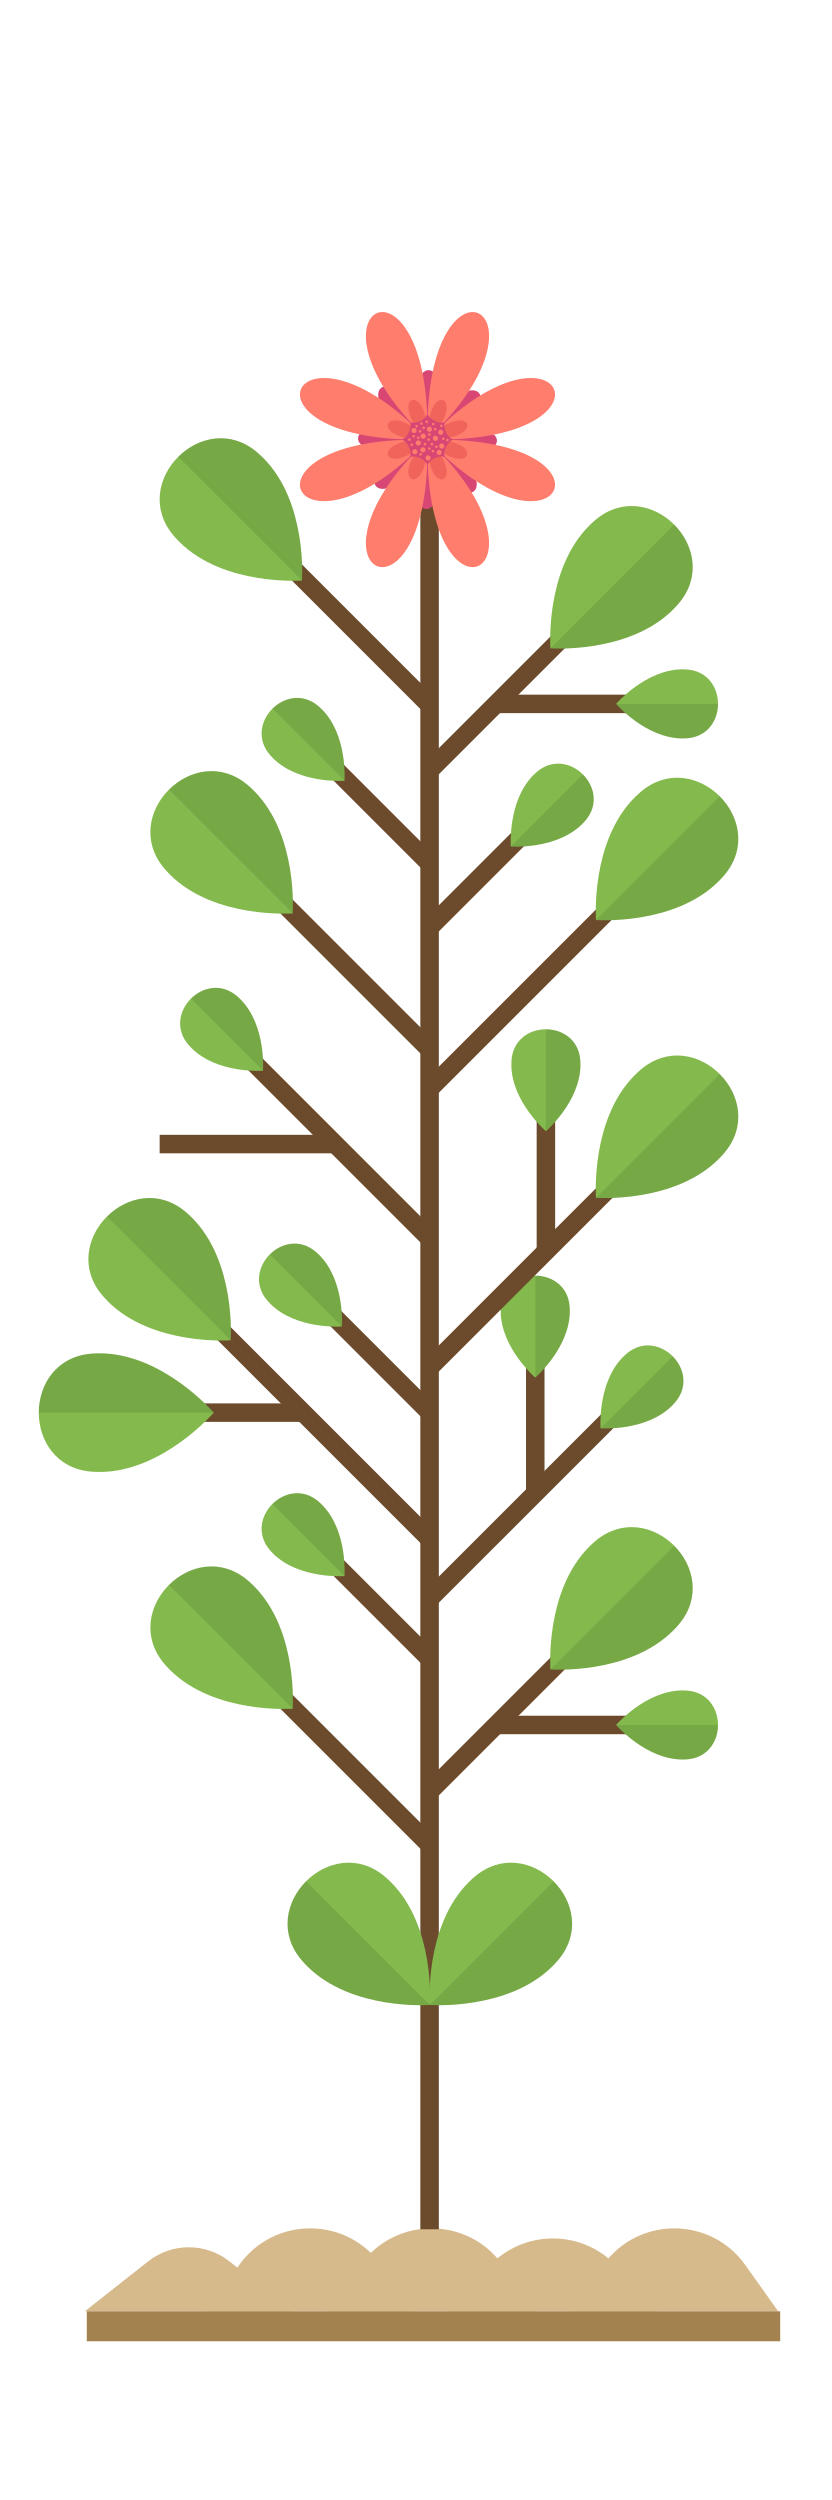
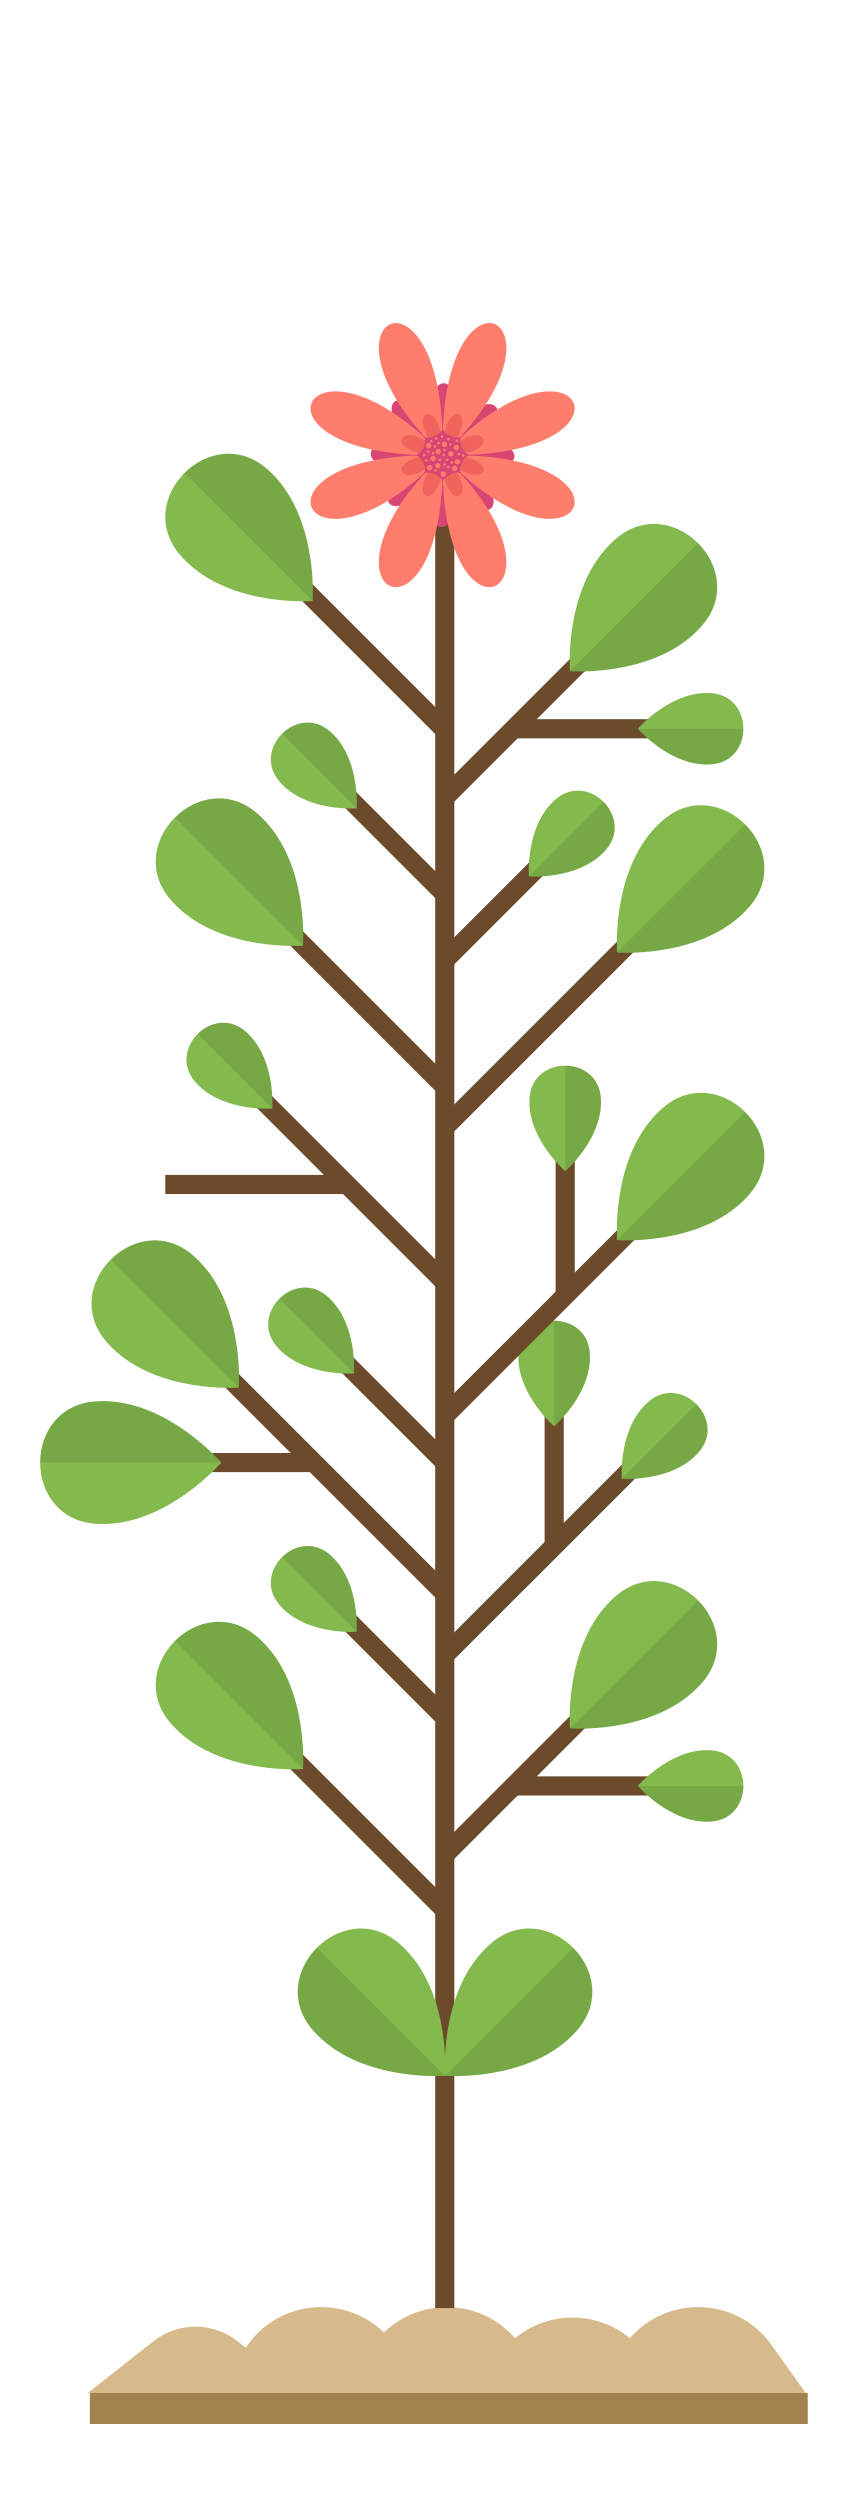
- <svg xmlns="http://www.w3.org/2000/svg" viewBox="0 0 90 270.462">
-   <g style="isolation:isolate;">
-     <g id="a">
-       <g>
-         <g>
-           <path d="M16.024,244.646l-6.847,5.402H31.672l-6.847-5.402c-2.58-2.036-6.22-2.036-8.8,0Z" style="fill:#d7ba8c;" />
-           <path d="M25.874,245.036l-3.567,5.013h22.495l-3.567-5.013c-3.758-5.281-11.602-5.281-15.36,0Z" style="fill:#d7ba8c;" />
-           <path d="M39.004,245.036l-3.567,5.013h22.495l-3.567-5.013c-3.758-5.281-11.602-5.281-15.36,0Z" style="fill:#d7ba8c;" />
-           <path d="M52.774,245.323l-4.207,4.726h22.495l-4.207-4.726c-3.749-4.211-10.332-4.211-14.081,0Z" style="fill:#d7ba8c;" />
-           <path d="M65.264,245.036l-3.567,5.013h22.495l-3.567-5.013c-3.758-5.281-11.602-5.281-15.36,0Z" style="fill:#d7ba8c;" />
-         </g>
-         <rect x="9.389" y="250.049" width="75.014" height="3.24" style="fill:#a48250;" />
-         <rect x="45.475" y="47.773" width="2" height="193.402" style="fill:#6b4b2c;" />
-         <g>
-           <path d="M59.78,212.708c-4.827,4.827-13.279,4.201-13.279,4.201,0,0-.626-8.452,4.201-13.279,.201-.201,.408-.393,.621-.575,5.81-4.986,14.017,3.221,9.031,9.031-.183,.213-.374,.42-.575,.621Z" style="fill:#84ba4d;" />
-           <path d="M59.78,212.708c.201-.201,.393-.408,.575-.621,2.493-2.905,1.688-6.41-.467-8.564l-13.387,13.387s8.452,.626,13.279-4.201Z" style="fill:#e6e7e8; mix-blend-mode:multiply;" />
-         </g>
-         <g>
-           <path d="M33.223,212.708c4.827,4.827,13.279,4.201,13.279,4.201,0,0,.626-8.452-4.201-13.279-.201-.201-.408-.393-.621-.575-5.81-4.986-14.017,3.221-9.031,9.031,.183,.213,.374,.42,.575,.621Z" style="fill:#84ba4d;" />
-           <path d="M33.223,212.708c-.201-.201-.393-.408-.575-.621-2.493-2.905-1.688-6.41,.467-8.564l13.387,13.387s-8.452,.626-13.279-4.201Z" style="fill:#e6e7e8; mix-blend-mode:multiply;" />
-         </g>
-         <rect x="43.567" y="185.616" width="20.22" height="2" transform="translate(-116.2356 92.6136) rotate(-45)" style="fill:#6b4b2c;" />
-         <g>
-           <path d="M72.827,176.404c-4.827,4.827-13.279,4.201-13.279,4.201,0,0-.626-8.452,4.201-13.279,.201-.201,.408-.393,.621-.575,5.81-4.986,14.017,3.221,9.031,9.031-.183,.213-.374,.42-.575,.621Z" style="fill:#84ba4d;" />
-           <path d="M72.827,176.404c.201-.201,.393-.409,.575-.621,2.493-2.905,1.688-6.41-.467-8.564l-13.387,13.387s8.452,.626,13.279-4.201Z" style="fill:#e6e7e8; mix-blend-mode:multiply;" />
-         </g>
-         <rect x="37.279" y="179.801" width="2" height="23.183" transform="translate(-124.1226 83.124) rotate(-44.9998)" style="fill:#6b4b2c;" />
-         <g>
-           <path d="M27.461,171.578c4.827,4.827,4.201,13.279,4.201,13.279,0,0-8.452,.626-13.279-4.201-.201-.201-.393-.408-.575-.621-4.986-5.81,3.221-14.017,9.031-9.031,.213,.183,.42,.374,.621,.575Z" style="fill:#84ba4d;" />
-           <path d="M27.461,171.578c-.201-.201-.409-.393-.621-.575-2.905-2.493-6.409-1.688-8.564,.467l13.387,13.387s.626-8.452-4.201-13.278Z" style="fill:#e6e7e8; mix-blend-mode:multiply;" />
-         </g>
-         <rect x="34.361" y="139.64" width="2" height="31.511" transform="translate(-99.523 70.5165) rotate(-44.9994)" style="fill:#6b4b2c;" />
-         <rect x="20.453" y="151.825" width="12.339" height="2" style="fill:#6b4b2c;" />
-         <g>
-           <path d="M20.754,131.721c4.827,4.827,4.201,13.279,4.201,13.279,0,0-8.452,.626-13.279-4.201-.201-.201-.393-.409-.575-.621-4.986-5.81,3.221-14.017,9.031-9.031,.213,.183,.42,.374,.621,.575Z" style="fill:#84ba4d;" />
-           <path d="M20.754,131.721c-.201-.201-.409-.393-.621-.575-2.905-2.493-6.41-1.688-8.564,.467l13.387,13.387s.626-8.452-4.201-13.279Z" style="fill:#e6e7e8; mix-blend-mode:multiply;" />
-         </g>
-         <g>
-           <path d="M10.767,146.407c6.826,0,12.36,6.419,12.36,6.419,0,0-5.534,6.419-12.36,6.419-.284,0-.567-.011-.846-.033-7.634-.583-7.634-12.189,0-12.773,.28-.021,.562-.033,.846-.033Z" style="fill:#84ba4d;" />
-           <path d="M10.767,146.407c-.284,0-.567,.011-.846,.033-3.817,.291-5.725,3.339-5.725,6.386H23.127s-5.534-6.419-12.36-6.419Z" style="fill:#e6e7e8; mix-blend-mode:multiply;" />
-         </g>
-         <rect x="36.985" y="55.753" width="2" height="24.087" transform="translate(-36.8138 46.7166) rotate(-44.9998)" style="fill:#6b4b2c;" />
-         <g>
-           <path d="M28.465,49.527c4.827,4.827,4.201,13.279,4.201,13.279,0,0-8.452,.626-13.279-4.201-.201-.201-.393-.409-.575-.621-4.986-5.81,3.221-14.017,9.031-9.031,.213,.183,.42,.374,.621,.575Z" style="fill:#84ba4d;" />
-           <path d="M28.465,49.527c-.201-.201-.409-.393-.621-.575-2.905-2.493-6.41-1.688-8.564,.467l13.387,13.387s.626-8.452-4.201-13.279Z" style="fill:#e6e7e8; mix-blend-mode:multiply;" />
-         </g>
-         <rect x="40.163" y="166.642" width="2" height="15.026" transform="translate(-111.0897 80.115) rotate(-45)" style="fill:#6b4b2c;" />
-         <g>
-           <path d="M34.82,162.774c2.812,2.812,2.447,7.735,2.447,7.735,0,0-4.923,.364-7.735-2.447-.117-.117-.229-.238-.335-.362-2.904-3.385,1.876-8.165,5.261-5.261,.124,.106,.245,.218,.362,.335Z" style="fill:#84ba4d;" />
-           <path d="M34.82,162.774c-.117-.117-.238-.229-.362-.335-1.692-1.452-3.733-.983-4.989,.272l7.798,7.798s.365-4.923-2.447-7.735Z" style="fill:#e6e7e8; mix-blend-mode:multiply;" />
-         </g>
-         <rect x="37.279" y="93.761" width="2" height="23.183" transform="translate(-63.284 57.924) rotate(-44.9998)" style="fill:#6b4b2c;" />
-         <g>
-           <path d="M27.461,85.539c4.827,4.827,4.201,13.278,4.201,13.278,0,0-8.452,.626-13.279-4.201-.201-.201-.393-.408-.575-.621-4.986-5.81,3.221-14.017,9.031-9.031,.213,.183,.42,.374,.621,.575Z" style="fill:#84ba4d;" />
-           <path d="M27.461,85.539c-.201-.201-.409-.393-.621-.575-2.905-2.493-6.409-1.688-8.564,.467l13.387,13.387s.626-8.452-4.201-13.279Z" style="fill:#e6e7e8; mix-blend-mode:multiply;" />
-         </g>
-         <rect x="40.163" y="80.603" width="2" height="15.026" transform="translate(-50.2518 54.9169) rotate(-45.0013)" style="fill:#6b4b2c;" />
-         <g>
-           <path d="M34.82,76.736c2.812,2.812,2.447,7.735,2.447,7.735,0,0-4.923,.364-7.735-2.447-.117-.117-.229-.238-.335-.362-2.904-3.385,1.876-8.165,5.261-5.261,.124,.106,.245,.218,.362,.335Z" style="fill:#84ba4d;" />
-           <path d="M34.82,76.736c-.117-.117-.238-.229-.362-.335-1.692-1.452-3.733-.983-4.989,.272l7.798,7.798s.365-4.923-2.447-7.735Z" style="fill:#e6e7e8; mix-blend-mode:multiply;" />
-         </g>
-         <rect x="42.449" y="162.075" width="27.849" height="2" transform="translate(-98.7972 87.6205) rotate(-44.998)" style="fill:#6b4b2c;" />
-         <g>
-           <path d="M72.706,152.073c-2.812,2.812-7.735,2.447-7.735,2.447,0,0-.364-4.923,2.447-7.735,.117-.117,.238-.229,.362-.335,3.385-2.904,8.165,1.876,5.261,5.261-.106,.124-.218,.245-.335,.362Z" style="fill:#84ba4d;" />
-           <path d="M72.706,152.073c.117-.117,.229-.238,.335-.362,1.452-1.692,.983-3.733-.272-4.989l-7.798,7.798s4.923,.364,7.735-2.447Z" style="fill:#e6e7e8; mix-blend-mode:multiply;" />
-         </g>
-         <rect x="56.908" y="147.912" width="2" height="13.629" style="fill:#6b4b2c;" />
-         <g>
-           <path d="M61.646,141.835c0,3.976-3.739,7.2-3.739,7.2,0,0-3.739-3.223-3.739-7.2,0-.166,.006-.33,.019-.493,.34-4.447,7.1-4.447,7.44,0,.012,.163,.019,.327,.019,.493Z" style="fill:#84ba4d;" />
-           <path d="M61.646,141.835c0-.166-.006-.33-.019-.493-.17-2.223-1.945-3.335-3.72-3.335v11.028s3.739-3.223,3.739-7.2Z" style="fill:#e6e7e8; mix-blend-mode:multiply;" />
-         </g>
-         <rect x="42.449" y="106.907" width="27.849" height="2" transform="translate(-59.789 71.4635) rotate(-44.998)" style="fill:#6b4b2c;" />
-         <rect x="53.677" y="185.615" width="14.729" height="2" style="fill:#6b4b2c;" />
-         <g>
-           <path d="M73.85,190.355c-3.976,0-7.2-3.739-7.2-3.739,0,0,3.223-3.739,7.2-3.739,.166,0,.33,.006,.493,.019,4.447,.34,4.447,7.1,0,7.44-.163,.013-.327,.019-.493,.019Z" style="fill:#84ba4d;" />
-           <path d="M73.85,190.355c.166,0,.33-.006,.493-.019,2.223-.17,3.335-1.945,3.335-3.72h-11.028s3.223,3.739,7.2,3.739Z" style="fill:#e6e7e8; mix-blend-mode:multiply;" />
-         </g>
-         <rect x="43.567" y="75.15" width="20.22" height="2" transform="translate(-38.1243 60.2588) rotate(-45)" style="fill:#6b4b2c;" />
-         <g>
-           <path d="M72.827,65.938c-4.827,4.827-13.279,4.201-13.279,4.201,0,0-.626-8.452,4.201-13.279,.201-.201,.408-.393,.621-.575,5.81-4.986,14.017,3.221,9.031,9.031-.183,.213-.374,.42-.575,.621Z" style="fill:#84ba4d;" />
-           <path d="M72.827,65.938c.201-.201,.393-.409,.575-.621,2.493-2.905,1.688-6.409-.467-8.564l-13.387,13.387s8.452,.626,13.279-4.201Z" style="fill:#e6e7e8; mix-blend-mode:multiply;" />
-         </g>
-         <rect x="53.677" y="75.15" width="14.729" height="2" style="fill:#6b4b2c;" />
-         <g>
-           <path d="M73.85,79.888c-3.976,0-7.2-3.739-7.2-3.739,0,0,3.223-3.739,7.2-3.739,.166,0,.33,.006,.493,.019,4.447,.34,4.447,7.1,0,7.44-.163,.012-.327,.019-.493,.019Z" style="fill:#84ba4d;" />
-           <path d="M73.85,79.888c.166,0,.33-.006,.493-.019,2.223-.17,3.335-1.945,3.335-3.72h-11.028s3.223,3.739,7.2,3.739Z" style="fill:#e6e7e8; mix-blend-mode:multiply;" />
-         </g>
-         <rect x="42.178" y="136.41" width="29.705" height="2" transform="translate(-80.4577 80.568) rotate(-44.998)" style="fill:#6b4b2c;" />
-         <g>
-           <path d="M77.758,125.384c-4.827,4.827-13.279,4.201-13.279,4.201,0,0-.626-8.452,4.201-13.279,.201-.201,.408-.393,.621-.575,5.81-4.986,14.017,3.221,9.031,9.031-.183,.213-.374,.42-.575,.621Z" style="fill:#84ba4d;" />
-           <path d="M77.758,125.384c.201-.201,.393-.409,.575-.621,2.493-2.905,1.688-6.41-.467-8.564l-13.387,13.387s8.452,.626,13.278-4.201Z" style="fill:#e6e7e8; mix-blend-mode:multiply;" />
-         </g>
-         <g>
-           <path d="M77.758,95.331c-4.827,4.827-13.279,4.201-13.279,4.201,0,0-.626-8.452,4.201-13.279,.201-.201,.409-.393,.621-.575,5.81-4.986,14.017,3.221,9.031,9.031-.183,.213-.374,.42-.575,.621Z" style="fill:#84ba4d;" />
-           <path d="M77.758,95.331c.201-.201,.393-.409,.575-.621,2.493-2.905,1.688-6.41-.467-8.564l-13.387,13.387s8.452,.626,13.279-4.201Z" style="fill:#e6e7e8; mix-blend-mode:multiply;" />
-         </g>
-         <rect x="39.961" y="139.45" width="2" height="15.671" transform="translate(-92.1487 72.1019) rotate(-44.9997)" style="fill:#6b4b2c;" />
-         <g>
-           <path d="M34.538,135.771c2.812,2.812,2.447,7.735,2.447,7.735,0,0-4.923,.364-7.735-2.447-.117-.117-.229-.238-.335-.362-2.904-3.385,1.876-8.165,5.261-5.261,.124,.106,.245,.218,.362,.335Z" style="fill:#84ba4d;" />
-           <path d="M34.538,135.771c-.117-.117-.238-.229-.362-.335-1.692-1.452-3.733-.983-4.989,.272l7.798,7.798s.364-4.923-2.447-7.735Z" style="fill:#e6e7e8; mix-blend-mode:multiply;" />
-         </g>
-         <rect x="35.252" y="109.237" width="2" height="29.066" transform="translate(-76.9001 61.8836) rotate(-44.9993)" style="fill:#6b4b2c;" />
-         <g>
-           <path d="M26.006,108.101c2.812,2.812,2.447,7.735,2.447,7.735,0,0-4.923,.364-7.735-2.447-.117-.117-.229-.238-.335-.362-2.904-3.385,1.876-8.165,5.261-5.261,.124,.106,.245,.218,.362,.335Z" style="fill:#84ba4d;" />
-           <path d="M26.006,108.101c-.117-.117-.238-.229-.362-.335-1.692-1.452-3.733-.983-4.989,.272l7.798,7.798s.365-4.923-2.447-7.735Z" style="fill:#e6e7e8; mix-blend-mode:multiply;" />
-         </g>
-         <rect x="17.271" y="122.77" width="18.98" height="2" style="fill:#6b4b2c;" />
-         <rect x="58.059" y="120.181" width="2" height="15.2" style="fill:#6b4b2c;" />
-         <g>
-           <path d="M62.798,115.18c0,3.976-3.739,7.2-3.739,7.2,0,0-3.739-3.223-3.739-7.2,0-.166,.006-.33,.019-.493,.34-4.447,7.1-4.447,7.44,0,.012,.163,.019,.327,.019,.493Z" style="fill:#84ba4d;" />
-           <path d="M62.798,115.18c0-.166-.006-.33-.019-.493-.17-2.223-1.945-3.335-3.72-3.335v11.028s3.739-3.223,3.739-7.2Z" style="fill:#e6e7e8; mix-blend-mode:multiply;" />
-         </g>
-         <rect x="44.432" y="94.236" width="14.314" height="2" transform="translate(-52.2305 64.3689) rotate(-44.998)" style="fill:#6b4b2c;" />
-         <g>
-           <path d="M63,89.134c-2.812,2.812-7.735,2.447-7.735,2.447,0,0-.364-4.923,2.447-7.735,.117-.117,.238-.229,.362-.335,3.385-2.904,8.165,1.876,5.261,5.261-.106,.124-.218,.245-.335,.362Z" style="fill:#84ba4d;" />
-           <path d="M63,89.134c.117-.117,.229-.238,.335-.362,1.452-1.692,.983-3.733-.272-4.989l-7.798,7.798s4.923,.364,7.735-2.447Z" style="fill:#e6e7e8; mix-blend-mode:multiply;" />
-         </g>
-         <g>
-           <path d="M46.783,47.356c9.645-3.637,8.974,4.503-.035,.428,9.009,4.075,3.339,9.954-.298,.309,3.637,9.645-4.503,8.974-.428-.035-4.075,9.009-9.954,3.339-.309-.298-9.645,3.637-8.974-4.503,.035-.428-9.009-4.075-3.339-9.954,.298-.309-3.637-9.645,4.503-8.974,.428,.035,4.075-9.009,9.954-3.339,.309,.298Z" style="fill:#d84774;" />
-           <path d="M47.37,47.558c20.206,0,13.345,14.468-.361,.761,13.706,13.706-.761,20.567-.761,.361,0,20.206-14.467,13.345-.761-.361-13.706,13.706-20.567-.761-.361-.761-20.206,0-13.345-14.467,.361-.761-13.706-13.706,.761-20.567,.761-.361,0-20.206,14.468-13.345,.761,.361,13.706-13.706,20.567,.761,.361,.761Z" style="fill:#ff7d6c;" />
-           <path d="M46.597,47.558c6.304,0,4.163,4.514-.113,.238,4.276,4.276-.238,6.417-.238,.113,0,6.304-4.514,4.163-.237-.113-4.276,4.276-6.417-.238-.113-.238-6.304,0-4.163-4.514,.113-.238-4.276-4.276,.237-6.417,.237-.113,0-6.304,4.514-4.163,.238,.113,4.276-4.276,6.417,.238,.113,.238Z" style="fill:#f1645b;" />
-           <path d="M49.17,47.558c-.718,0-1.427,1.496-.94,1.983-.487-.487-1.983,.222-1.983,.94,0-.718-1.496-1.427-1.983-.94,.487-.487-.222-1.983-.94-1.983,.718,0,1.427-1.496,.94-1.983,.487,.487,1.983-.222,1.983-.94,0,.718,1.496,1.427,1.983,.94-.487,.487,.222,1.983,.94,1.983Z" style="fill:#d84774;" />
-           <circle cx="45.782" cy="47.19" r=".279" style="fill:#ff7d6c;" />
-           <circle cx="44.886" cy="48.875" r=".279" style="fill:#ff7d6c;" />
-           <circle cx="46.452" cy="46.433" r=".279" style="fill:#ff7d6c;" />
-           <circle cx="45.756" cy="48.664" r=".279" style="fill:#ff7d6c;" />
-           <circle cx="44.788" cy="46.572" r=".279" style="fill:#ff7d6c;" />
-           <circle cx="47.509" cy="48.943" r=".279" style="fill:#ff7d6c;" />
-           <path d="M47.959,46.765c0,.154-.125,.279-.279,.279-.154,0-.279-.125-.279-.279,0-.154,.125-.278,.279-.278,.154,0,.279,.125,.279,.278Z" style="fill:#ff7d6c;" />
-           <circle cx="47.111" cy="47.419" r=".279" style="fill:#ff7d6c;" />
-           <circle cx="46.313" cy="49.543" r=".279" style="fill:#ff7d6c;" />
-           <circle cx="47.788" cy="48.258" r=".279" style="fill:#ff7d6c;" />
-           <circle cx="45.252" cy="47.915" r=".279" style="fill:#ff7d6c;" />
-           <path d="M45.968,46.294c0,.077-.062,.139-.139,.139s-.139-.062-.139-.139c0-.077,.062-.139,.139-.139s.139,.062,.139,.139Z" style="fill:#ff7d6c;" />
-           <path d="M45.583,46.658c0,.077-.062,.139-.139,.139-.077,0-.139-.062-.139-.139s.062-.139,.139-.139c.077,0,.139,.062,.139,.139Z" style="fill:#ff7d6c;" />
-           <path d="M44.886,47.19c0,.077-.062,.139-.139,.139s-.139-.062-.139-.139,.062-.139,.139-.139,.139,.062,.139,.139Z" style="fill:#ff7d6c;" />
-           <path d="M44.433,47.558c0,.077-.062,.139-.139,.139s-.139-.062-.139-.139,.062-.139,.139-.139,.139,.062,.139,.139Z" style="fill:#ff7d6c;" />
-           <path d="M46.108,48.054c0,.077-.062,.139-.139,.139s-.139-.062-.139-.139,.062-.139,.139-.139,.139,.062,.139,.139Z" style="fill:#ff7d6c;" />
-           <path d="M46.972,48.804c0,.077-.062,.139-.139,.139s-.139-.062-.139-.139,.062-.139,.139-.139,.139,.062,.139,.139Z" style="fill:#ff7d6c;" />
-           <path d="M46.591,47.004c0,.077-.062,.139-.139,.139s-.139-.062-.139-.139,.062-.139,.139-.139,.139,.062,.139,.139Z" style="fill:#ff7d6c;" />
-           <path d="M46.313,45.623c0,.077-.062,.139-.139,.139s-.139-.062-.139-.139,.062-.139,.139-.139,.139,.062,.139,.139Z" style="fill:#ff7d6c;" />
-           <path d="M47.884,46.072c0,.077-.062,.139-.139,.139s-.139-.062-.139-.139,.062-.139,.139-.139,.139,.062,.139,.139Z" style="fill:#ff7d6c;" />
-           <path d="M45.722,45.822c0,.077-.062,.139-.139,.139s-.139-.062-.139-.139c0-.077,.062-.139,.139-.139s.139,.062,.139,.139Z" style="fill:#ff7d6c;" />
-           <path d="M45.392,47.365c0,.077-.062,.139-.139,.139s-.139-.062-.139-.139,.062-.139,.139-.139,.139,.062,.139,.139Z" style="fill:#ff7d6c;" />
-           <path d="M48.098,47.468c0,.077-.062,.139-.139,.139-.077,0-.139-.062-.139-.139s.062-.139,.139-.139c.077,0,.139,.062,.139,.139Z" style="fill:#ff7d6c;" />
-           <path d="M48.548,47.608c0,.077-.062,.139-.139,.139s-.139-.062-.139-.139,.062-.139,.139-.139,.139,.062,.139,.139Z" style="fill:#ff7d6c;" />
-           <path d="M47.353,48.333c0,.077-.062,.139-.139,.139s-.139-.062-.139-.139,.062-.139,.139-.139,.139,.062,.139,.139Z" style="fill:#ff7d6c;" />
-           <path d="M46.507,47.558c0,.077-.062,.139-.139,.139s-.139-.062-.139-.139,.062-.139,.139-.139,.139,.062,.139,.139Z" style="fill:#ff7d6c;" />
-           <path d="M47.009,45.876c0,.077-.062,.139-.139,.139s-.139-.062-.139-.139,.062-.139,.139-.139,.139,.062,.139,.139Z" style="fill:#ff7d6c;" />
-           <path d="M45.643,49.154c0,.077-.062,.139-.139,.139-.077,0-.139-.062-.139-.139s.062-.139,.139-.139c.077,0,.139,.062,.139,.139Z" style="fill:#ff7d6c;" />
-           <path d="M44.686,48.118c0,.077-.062,.139-.139,.139s-.139-.062-.139-.139,.062-.139,.139-.139,.139,.062,.139,.139Z" style="fill:#ff7d6c;" />
-           <path d="M46.87,48.054c0,.077-.062,.139-.139,.139s-.139-.062-.139-.139,.062-.139,.139-.139,.139,.062,.139,.139Z" style="fill:#ff7d6c;" />
-           <path d="M46.591,48.536c0,.077-.062,.139-.139,.139s-.139-.062-.139-.139,.062-.139,.139-.139,.139,.062,.139,.139Z" style="fill:#ff7d6c;" />
-           <path d="M45.206,46.101c0,.077-.062,.139-.139,.139s-.139-.062-.139-.139,.062-.139,.139-.139,.139,.062,.139,.139Z" style="fill:#ff7d6c;" />
-           <path d="M47.214,46.433c0,.077-.062,.139-.139,.139-.077,0-.139-.062-.139-.139s.062-.139,.139-.139c.077,0,.139,.062,.139,.139Z" style="fill:#ff7d6c;" />
-         </g>
-       </g>
-     </g>
+ <svg xmlns="http://www.w3.org/2000/svg" viewBox="0 0 90 261.231">
+   <style>.B{fill:#84ba4d}.C{fill:#e6e7e8}.D{fill:#6b4b2c}</style>
+   <g fill="#d7ba8c">
+     <path d="M16.024 244.646l-6.847 5.403h22.495l-6.847-5.403c-2.58-2.036-6.22-2.036-8.8 0z" />
+     <use href="#B" />
+     <use href="#B" x="13.13" />
+     <path d="M52.774 245.323l-4.207 4.726h22.495l-4.207-4.726a9.43 9.43 0 0 0-14.08 0z" />
+     <use href="#B" x="39.39" />
  </g>
+   <path d="M9.389 250.049h75.014v3.24H9.389z" fill="#a48250" />
+   <path d="M45.475 47.773h2v193.402h-2z" class="D" />
+   <path d="M59.78 212.708c-4.827 4.827-13.279 4.201-13.279 4.201s-.626-8.452 4.201-13.279c.201-.201.408-.393.621-.575 5.81-4.986 14.017 3.221 9.032 9.031a11.15 11.15 0 0 1-.575.621z" class="B" />
+   <path d="M59.78 212.708l.575-.621c2.493-2.905 1.688-6.41-.467-8.564L46.502 216.91s8.452.626 13.279-4.201z" style="mix-blend-mode:multiply" class="C" />
+   <path d="M33.223 212.708c4.827 4.827 13.279 4.201 13.279 4.201s.626-8.452-4.201-13.279c-.201-.201-.408-.393-.621-.575-5.81-4.986-14.017 3.221-9.032 9.031a11.15 11.15 0 0 0 .575.621z" class="B" />
+   <path d="M33.223 212.708l-.575-.621c-2.493-2.905-1.687-6.41.467-8.564l13.387 13.387s-8.452.626-13.279-4.201z" style="mix-blend-mode:multiply" class="C" />
+   <path d="M45.821 193.057l14.297-14.297 1.414 1.414-14.297 14.297z" class="D" />
+   <path d="M72.827 176.404c-4.827 4.827-13.279 4.201-13.279 4.201s-.626-8.452 4.201-13.279c.201-.201.409-.393.621-.575 5.81-4.986 14.017 3.221 9.031 9.031-.183.213-.374.42-.575.621z" class="B" />
+   <path d="M72.827 176.404l.575-.621c2.493-2.905 1.688-6.41-.467-8.564l-13.387 13.387s8.452.626 13.279-4.201z" style="mix-blend-mode:multiply" class="C" />
+   <use href="#C" class="D" />
+   <path d="M27.461 171.578c4.827 4.827 4.201 13.279 4.201 13.279s-8.452.626-13.279-4.201a11.15 11.15 0 0 1-.575-.621c-4.986-5.81 3.221-14.017 9.032-9.031.213.183.42.374.621.575z" class="B" />
+   <path d="M27.461 171.578l-.621-.575c-2.905-2.493-6.409-1.688-8.564.467l13.387 13.387s.626-8.452-4.201-13.279z" style="mix-blend-mode:multiply" class="C" />
+   <g class="D">
+     <path d="M23.513 144.961l1.414-1.414 22.281 22.282-1.414 1.414z" />
+     <path d="M20.452 151.825h12.339v2H20.452z" />
+   </g>
+   <path d="M20.754 131.721C25.581 136.548 24.955 145 24.955 145s-8.452.626-13.279-4.201a11.11 11.11 0 0 1-.575-.621c-4.986-5.81 3.221-14.017 9.032-9.031a11.11 11.11 0 0 1 .621.575z" class="B" />
+   <use href="#D" style="mix-blend-mode:multiply" class="C" />
+   <path d="M10.767 146.407c6.826 0 12.36 6.419 12.36 6.419s-5.534 6.419-12.36 6.419a11.14 11.14 0 0 1-.846-.032c-7.634-.583-7.634-12.189 0-12.773a11.14 11.14 0 0 1 .846-.032z" class="B" />
+   <path d="M10.767 146.407l-.846.032c-3.817.292-5.725 3.339-5.725 6.386h18.932s-5.534-6.419-12.36-6.419z" style="mix-blend-mode:multiply" class="C" />
+   <path d="M28.762 59.988l1.414-1.414 17.032 17.032-1.414 1.414z" class="D" />
+   <path d="M28.465 49.527c4.827 4.827 4.201 13.279 4.201 13.279s-8.452.626-13.279-4.201a11.11 11.11 0 0 1-.575-.621c-4.986-5.81 3.221-14.017 9.032-9.032.213.183.42.374.621.575z" class="B" />
+   <use href="#D" x="7.711" y="-82.194" style="mix-blend-mode:multiply" class="C" />
+   <use href="#E" class="D" />
+   <use href="#F" class="B" />
+   <use href="#G" style="mix-blend-mode:multiply" class="C" />
+   <use href="#C" y="-86.039" class="D" />
+   <path d="M27.461 85.539c4.827 4.827 4.201 13.278 4.201 13.278s-8.452.626-13.279-4.201c-.201-.201-.393-.409-.575-.621-4.986-5.81 3.221-14.017 9.032-9.031a11.04 11.04 0 0 1 .621.575z" class="B" />
+   <path d="M27.461 85.539l-.621-.575c-2.905-2.493-6.409-1.687-8.564.467l13.387 13.387s.626-8.452-4.201-13.279z" style="mix-blend-mode:multiply" class="C" />
+   <use href="#E" y="-86.038" class="D" />
+   <use href="#H" class="B" />
+   <use href="#G" y="-86.039" style="mix-blend-mode:multiply" class="C" />
+   <use href="#I" class="D" />
+   <path d="M72.706 152.073c-2.812 2.812-7.735 2.447-7.735 2.447s-.365-4.923 2.447-7.735l.362-.335c3.385-2.904 8.165 1.876 5.261 5.261l-.335.362z" class="B" />
+   <path d="M72.706 152.073l.335-.362c1.452-1.692.983-3.733-.272-4.989l-7.798 7.798s4.923.364 7.735-2.447z" style="mix-blend-mode:multiply" class="C" />
+   <path d="M56.908 147.912h2v13.629h-2z" class="D" />
+   <use href="#J" class="B" />
+   <use href="#K" style="mix-blend-mode:multiply" class="C" />
+   <g class="D">
+     <use href="#I" y="-55.168" />
+     <path d="M53.677 185.615h14.729v2H53.677z" />
+   </g>
+   <use href="#L" class="B" />
+   <use href="#M" style="mix-blend-mode:multiply" class="C" />
+   <path d="M45.821 82.591l14.298-14.298 1.414 1.414-14.298 14.298z" class="D" />
+   <path d="M72.827 65.938C68 70.765 59.548 70.139 59.548 70.139s-.626-8.452 4.201-13.279c.201-.201.409-.393.621-.575 5.81-4.986 14.017 3.221 9.031 9.031a11.15 11.15 0 0 1-.575.621z" class="B" />
+   <path d="M72.827 65.938l.575-.621c2.493-2.905 1.688-6.409-.467-8.564L59.548 70.139s8.452.626 13.279-4.201z" style="mix-blend-mode:multiply" class="C" />
+   <path d="M53.677 75.15h14.729v2H53.677z" class="D" />
+   <use href="#L" y="-110.467" class="B" />
+   <use href="#M" y="-110.467" style="mix-blend-mode:multiply" class="C" />
+   <path d="M45.82 147.205l21.006-21.004 1.414 1.414-21.006 21.004z" class="D" />
+   <path d="M77.759 125.384c-4.827 4.827-13.279 4.201-13.279 4.201s-.626-8.452 4.201-13.279a11.11 11.11 0 0 1 .621-.575c5.81-4.986 14.017 3.221 9.031 9.031a11.11 11.11 0 0 1-.575.621z" class="B" />
+   <path d="M77.759 125.384l.575-.621c2.493-2.905 1.688-6.409-.467-8.564L64.48 129.585s8.452.626 13.278-4.201z" style="mix-blend-mode:multiply" class="C" />
+   <path d="M77.759 95.331c-4.827 4.827-13.279 4.201-13.279 4.201s-.626-8.452 4.201-13.279c.201-.201.409-.393.621-.575 5.81-4.986 14.017 3.221 9.031 9.031a11.11 11.11 0 0 1-.575.621z" class="B" />
+   <path d="M77.759 95.331l.575-.621c2.493-2.905 1.688-6.409-.467-8.564L64.48 99.532s8.452.626 13.279-4.201z" style="mix-blend-mode:multiply" class="C" />
+   <path d="M34.713 142.452l1.414-1.414 11.081 11.081-1.414 1.414z" class="D" />
+   <use href="#F" x="-0.281" y="-27.004" class="B" />
+   <path d="M34.539 135.771l-.362-.335c-1.692-1.452-3.733-.983-4.989.272l7.798 7.798s.364-4.923-2.447-7.735z" style="mix-blend-mode:multiply" class="C" />
+   <path d="M25.268 114.2l1.414-1.414 20.553 20.553-1.414 1.414z" class="D" />
+   <use href="#H" x="-8.814" y="31.365" class="B" />
+   <use href="#G" x="-8.814" y="-54.674" style="mix-blend-mode:multiply" class="C" />
+   <path d="M17.271 122.77h18.98v2h-18.98zm40.788-2.589h2v15.2h-2z" class="D" />
+   <use href="#J" x="1.152" y="-26.655" class="B" />
+   <use href="#K" x="1.152" y="-26.655" style="mix-blend-mode:multiply" class="C" />
+   <path d="M45.821 99.589l10.122-10.121 1.414 1.414-10.122 10.121z" class="D" />
+   <path d="M63 89.134c-2.812 2.812-7.735 2.447-7.735 2.447s-.364-4.923 2.447-7.735l.362-.335c3.385-2.904 8.165 1.876 5.261 5.261l-.335.362z" class="B" />
+   <path d="M63 89.134l.335-.362c1.452-1.692.983-3.734-.272-4.989l-7.798 7.798s4.923.365 7.735-2.447z" style="mix-blend-mode:multiply" class="C" />
+   <path d="M46.783 47.356c9.645-3.637 8.974 4.503-.035.428 9.009 4.075 3.339 9.954-.298.309 3.637 9.645-4.503 8.974-.428-.035-4.075 9.009-9.954 3.339-.309-.298-9.644 3.637-8.974-4.503.035-.428-9.009-4.075-3.339-9.954.298-.309-3.637-9.645 4.503-8.974.428.035 4.075-9.009 9.954-3.339.309.298z" fill="#d84774" />
+   <path d="M47.37 47.558c20.206 0 13.345 14.468-.361.761 13.706 13.706-.761 20.567-.761.361 0 20.206-14.468 13.345-.761-.361-13.706 13.706-20.567-.761-.361-.761-20.206 0-13.345-14.468.361-.761-13.706-13.706.761-20.567.761-.361 0-20.206 14.468-13.345.761.361 13.706-13.706 20.567.761.361.761z" fill="#ff7d6c" />
+   <path d="M46.597 47.558c6.304 0 4.163 4.514-.113.238 4.276 4.276-.238 6.417-.238.113 0 6.304-4.514 4.163-.237-.113-4.276 4.276-6.417-.238-.113-.238-6.304 0-4.163-4.514.113-.238-4.276-4.276.237-6.417.237-.113 0-6.304 4.514-4.163.238.113 4.276-4.276 6.417.238.113.238z" fill="#f1645b" />
+   <path d="M49.17 47.558c-.718 0-1.427 1.496-.94 1.983-.487-.487-1.983.222-1.983.94 0-.718-1.496-1.427-1.983-.94.487-.487-.222-1.983-.94-1.983.718 0 1.427-1.496.94-1.983.487.487 1.983-.222 1.983-.94 0 .718 1.496 1.427 1.983.94-.487.487.222 1.983.94 1.983z" fill="#d84774" />
+   <g fill="#ff7d6c">
+     <circle cx="45.782" cy="47.19" r=".279" />
+     <circle cx="44.886" cy="48.875" r=".279" />
+     <circle cx="46.452" cy="46.433" r=".279" />
+     <circle cx="45.756" cy="48.665" r=".279" />
+     <circle cx="44.788" cy="46.572" r=".279" />
+     <circle cx="47.509" cy="48.943" r=".279" />
+     <path d="M47.959 46.765c0 .154-.125.279-.279.279s-.279-.125-.279-.279.125-.278.279-.278.279.125.279.278z" />
+     <circle cx="47.111" cy="47.419" r=".279" />
+     <circle cx="46.313" cy="49.543" r=".279" />
+     <circle cx="47.788" cy="48.258" r=".279" />
+     <circle cx="45.252" cy="47.915" r=".279" />
+     <use href="#N" />
+     <use href="#N" x="-0.386" y="0.364" />
+     <path d="M44.886 47.19a.14.14 0 0 1-.139.139c-.077 0-.139-.062-.139-.139s.062-.139.139-.139.139.062.139.139z" />
+     <use href="#N" x="-1.536" y="1.264" />
+     <use href="#O" />
+     <use href="#P" />
+     <use href="#O" x="0.483" y="-1.05" />
+     <use href="#Q" />
+     <use href="#O" x="1.776" y="-1.982" />
+     <use href="#Q" x="-0.591" y="0.199" />
+     <use href="#O" x="-0.716" y="-0.689" />
+     <use href="#N" x="2.129" y="1.174" />
+     <use href="#O" x="2.44" y="-0.446" />
+     <use href="#O" x="1.246" y="0.279" />
+     <use href="#Q" x="0.194" y="1.935" />
+     <use href="#N" x="1.04" y="-0.418" />
+     <use href="#O" x="-0.465" y="1.1" />
+     <use href="#P" x="-2.286" y="-0.686" />
+     <use href="#O" x="0.762" />
+     <use href="#Q" x="0.278" y="2.913" />
+     <use href="#N" x="-0.763" y="-0.193" />
+     <use href="#P" x="0.242" y="-2.371" />
+   </g>
+   <defs>
+     <path id="B" d="M25.874 245.036l-3.567 5.013h22.495l-3.567-5.013c-3.758-5.281-11.602-5.281-15.36 0z" />
+     <path id="C" d="M29.375 183.903l1.414-1.414 16.393 16.393-1.414 1.414z" />
+     <path id="D" d="M20.754 131.721l-.621-.575c-2.905-2.493-6.41-1.688-8.564.467l13.387 13.387s.626-8.452-4.201-13.279z" />
+     <path id="E" d="M35.143 169.549l1.414-1.414 10.625 10.625-1.414 1.414z" />
+     <path id="F" d="M34.82 162.775c2.812 2.812 2.447 7.735 2.447 7.735s-4.923.364-7.735-2.447l-.335-.362c-2.904-3.385 1.876-8.165 5.261-5.261l.362.335z" />
+     <path id="G" d="M34.82 162.775l-.362-.335c-1.692-1.452-3.733-.983-4.989.272l7.798 7.798s.365-4.923-2.447-7.735z" />
+     <path id="H" d="M34.82 76.736c2.812 2.812 2.447 7.735 2.447 7.735s-4.923.365-7.735-2.447l-.335-.362c-2.904-3.385 1.876-8.165 5.261-5.261l.362.335z" />
+     <path id="I" d="M45.82 172.214l19.693-19.692 1.414 1.414-19.693 19.692z" />
+     <path id="J" d="M61.646 141.835c0 3.976-3.739 7.2-3.739 7.2s-3.739-3.223-3.739-7.2l.019-.493c.34-4.447 7.1-4.447 7.44 0l.019.493z" />
+     <path id="K" d="M61.646 141.835l-.019-.493c-.17-2.223-1.945-3.335-3.72-3.335v11.028s3.739-3.223 3.739-7.2z" />
+     <path id="L" d="M73.85 190.355c-3.976 0-7.2-3.739-7.2-3.739s3.223-3.739 7.2-3.739l.493.019c4.447.34 4.447 7.1 0 7.44l-.493.019z" />
+     <path id="M" d="M73.85 190.355l.493-.019c2.223-.17 3.335-1.945 3.335-3.72H66.651s3.223 3.739 7.2 3.739z" />
+     <path id="N" d="M45.969 46.294c0 .077-.062.139-.139.139a.14.14 0 0 1-.139-.139c0-.077.062-.139.139-.139s.139.062.139.139z" />
+     <path id="O" d="M46.108 48.054c0 .077-.062.139-.139.139s-.139-.062-.139-.139.062-.139.139-.139a.14.14 0 0 1 .139.139z" />
+     <path id="P" d="M46.972 48.804c0 .077-.062.139-.139.139s-.139-.062-.139-.139a.14.14 0 0 1 .139-.139c.077 0 .139.062.139.139z" />
+     <path id="Q" d="M46.313 45.623c0 .077-.062.139-.139.139s-.139-.062-.139-.139.062-.139.139-.139.139.062.139.139z" />
+   </defs>
</svg>
